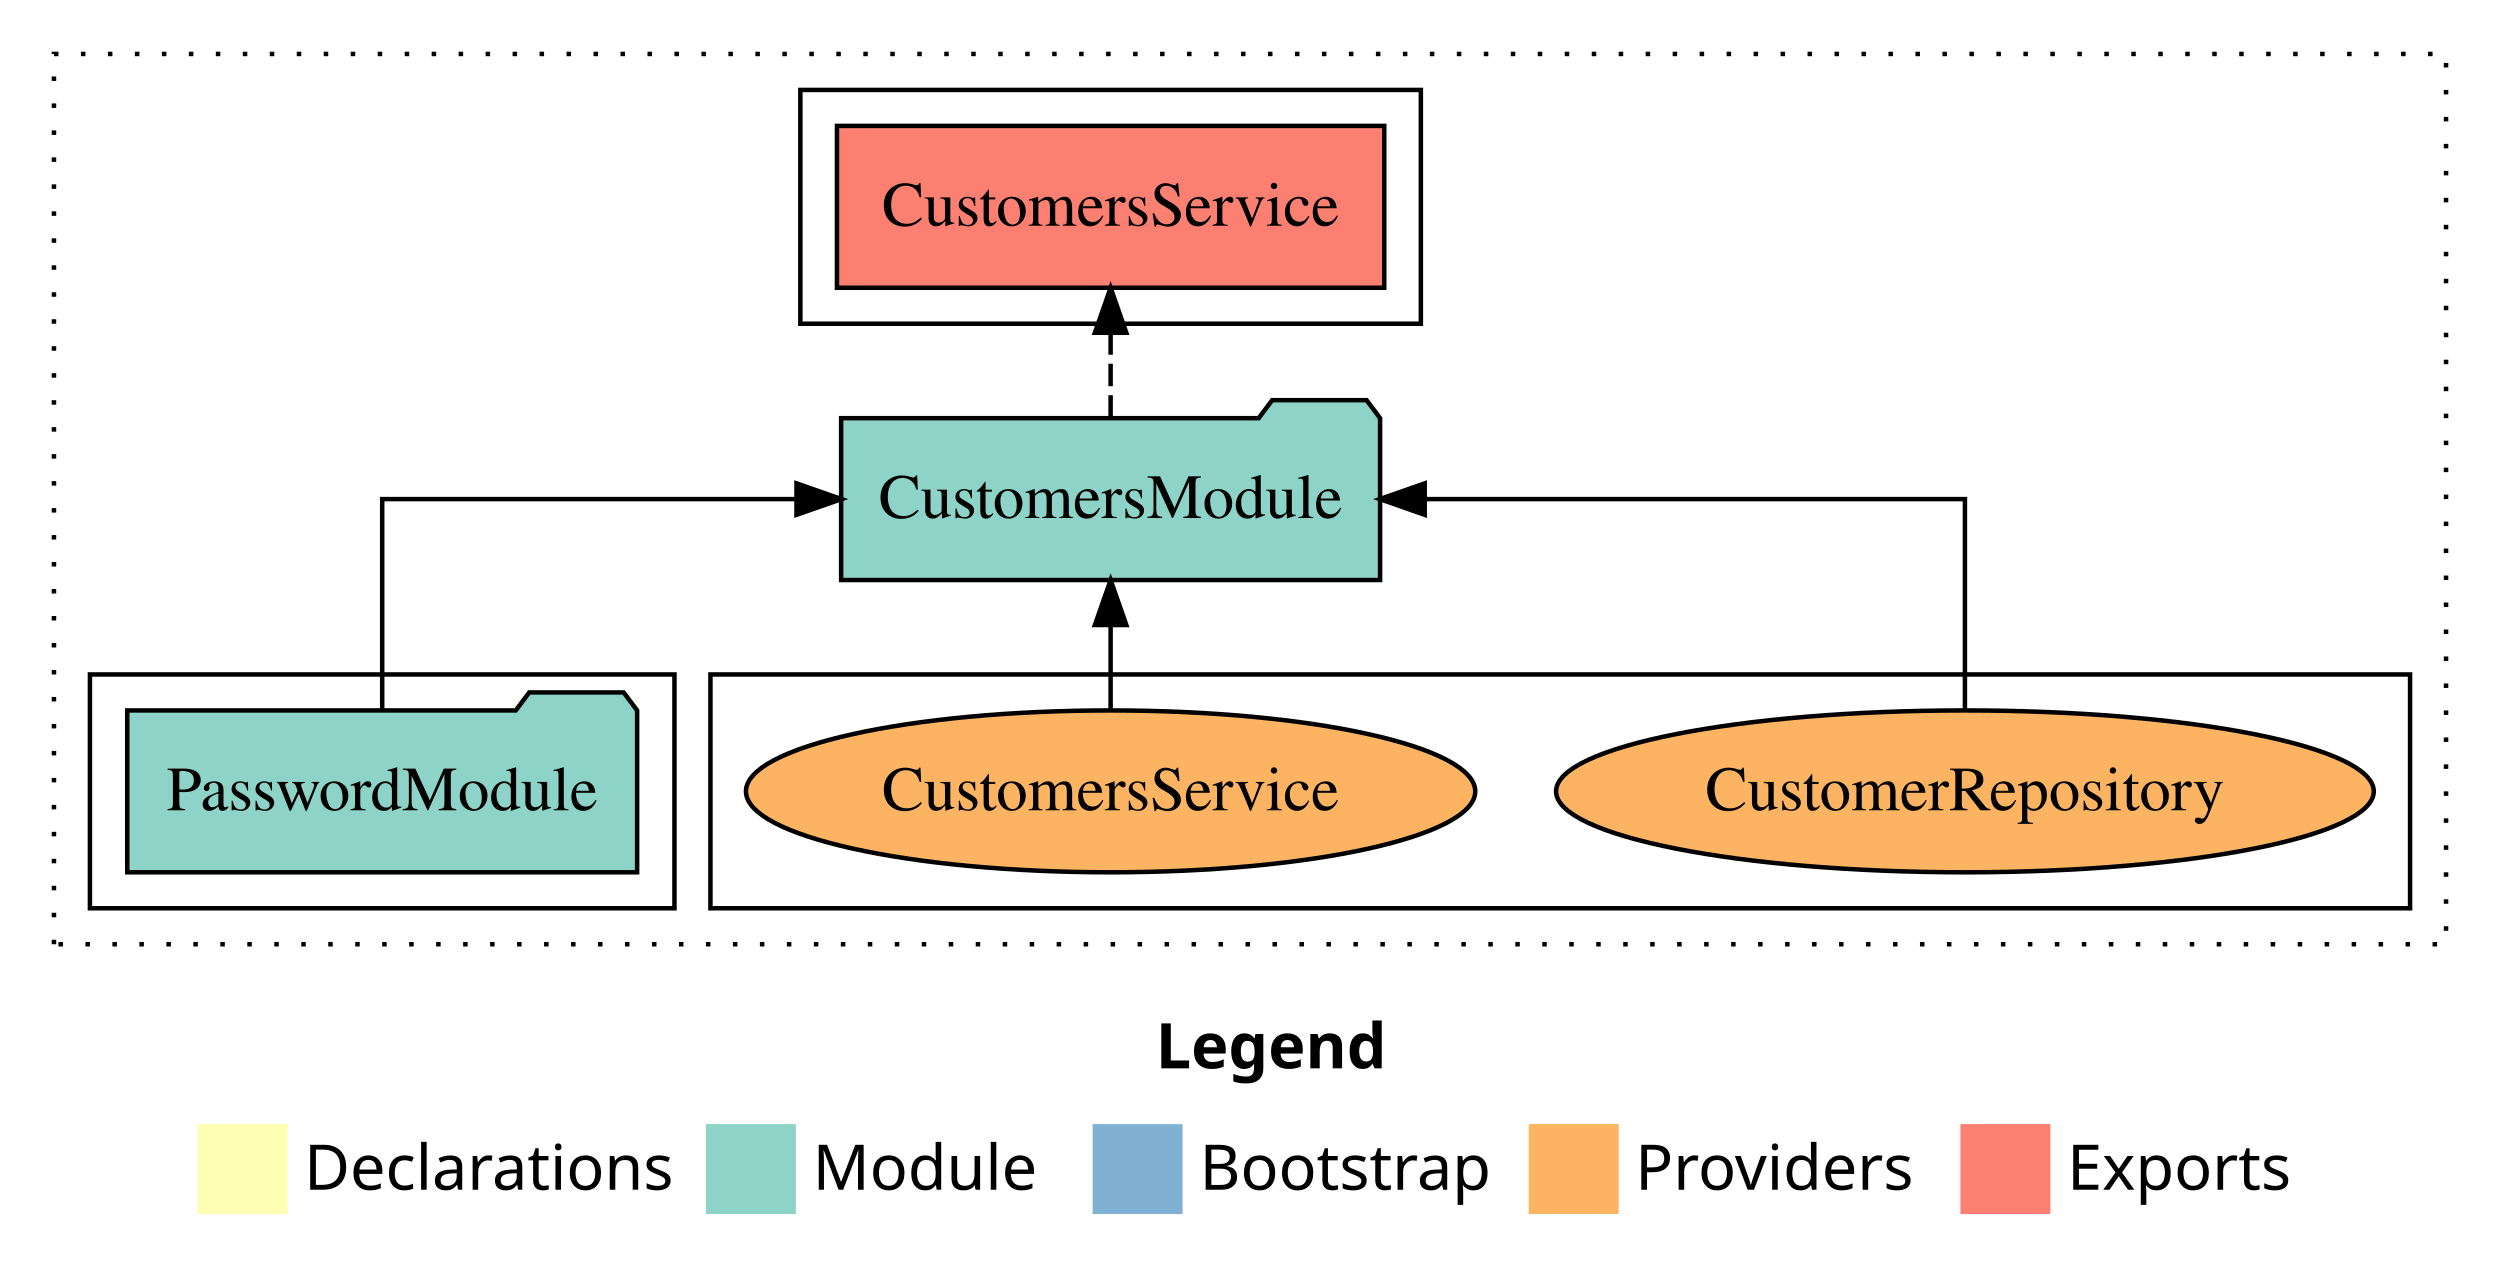
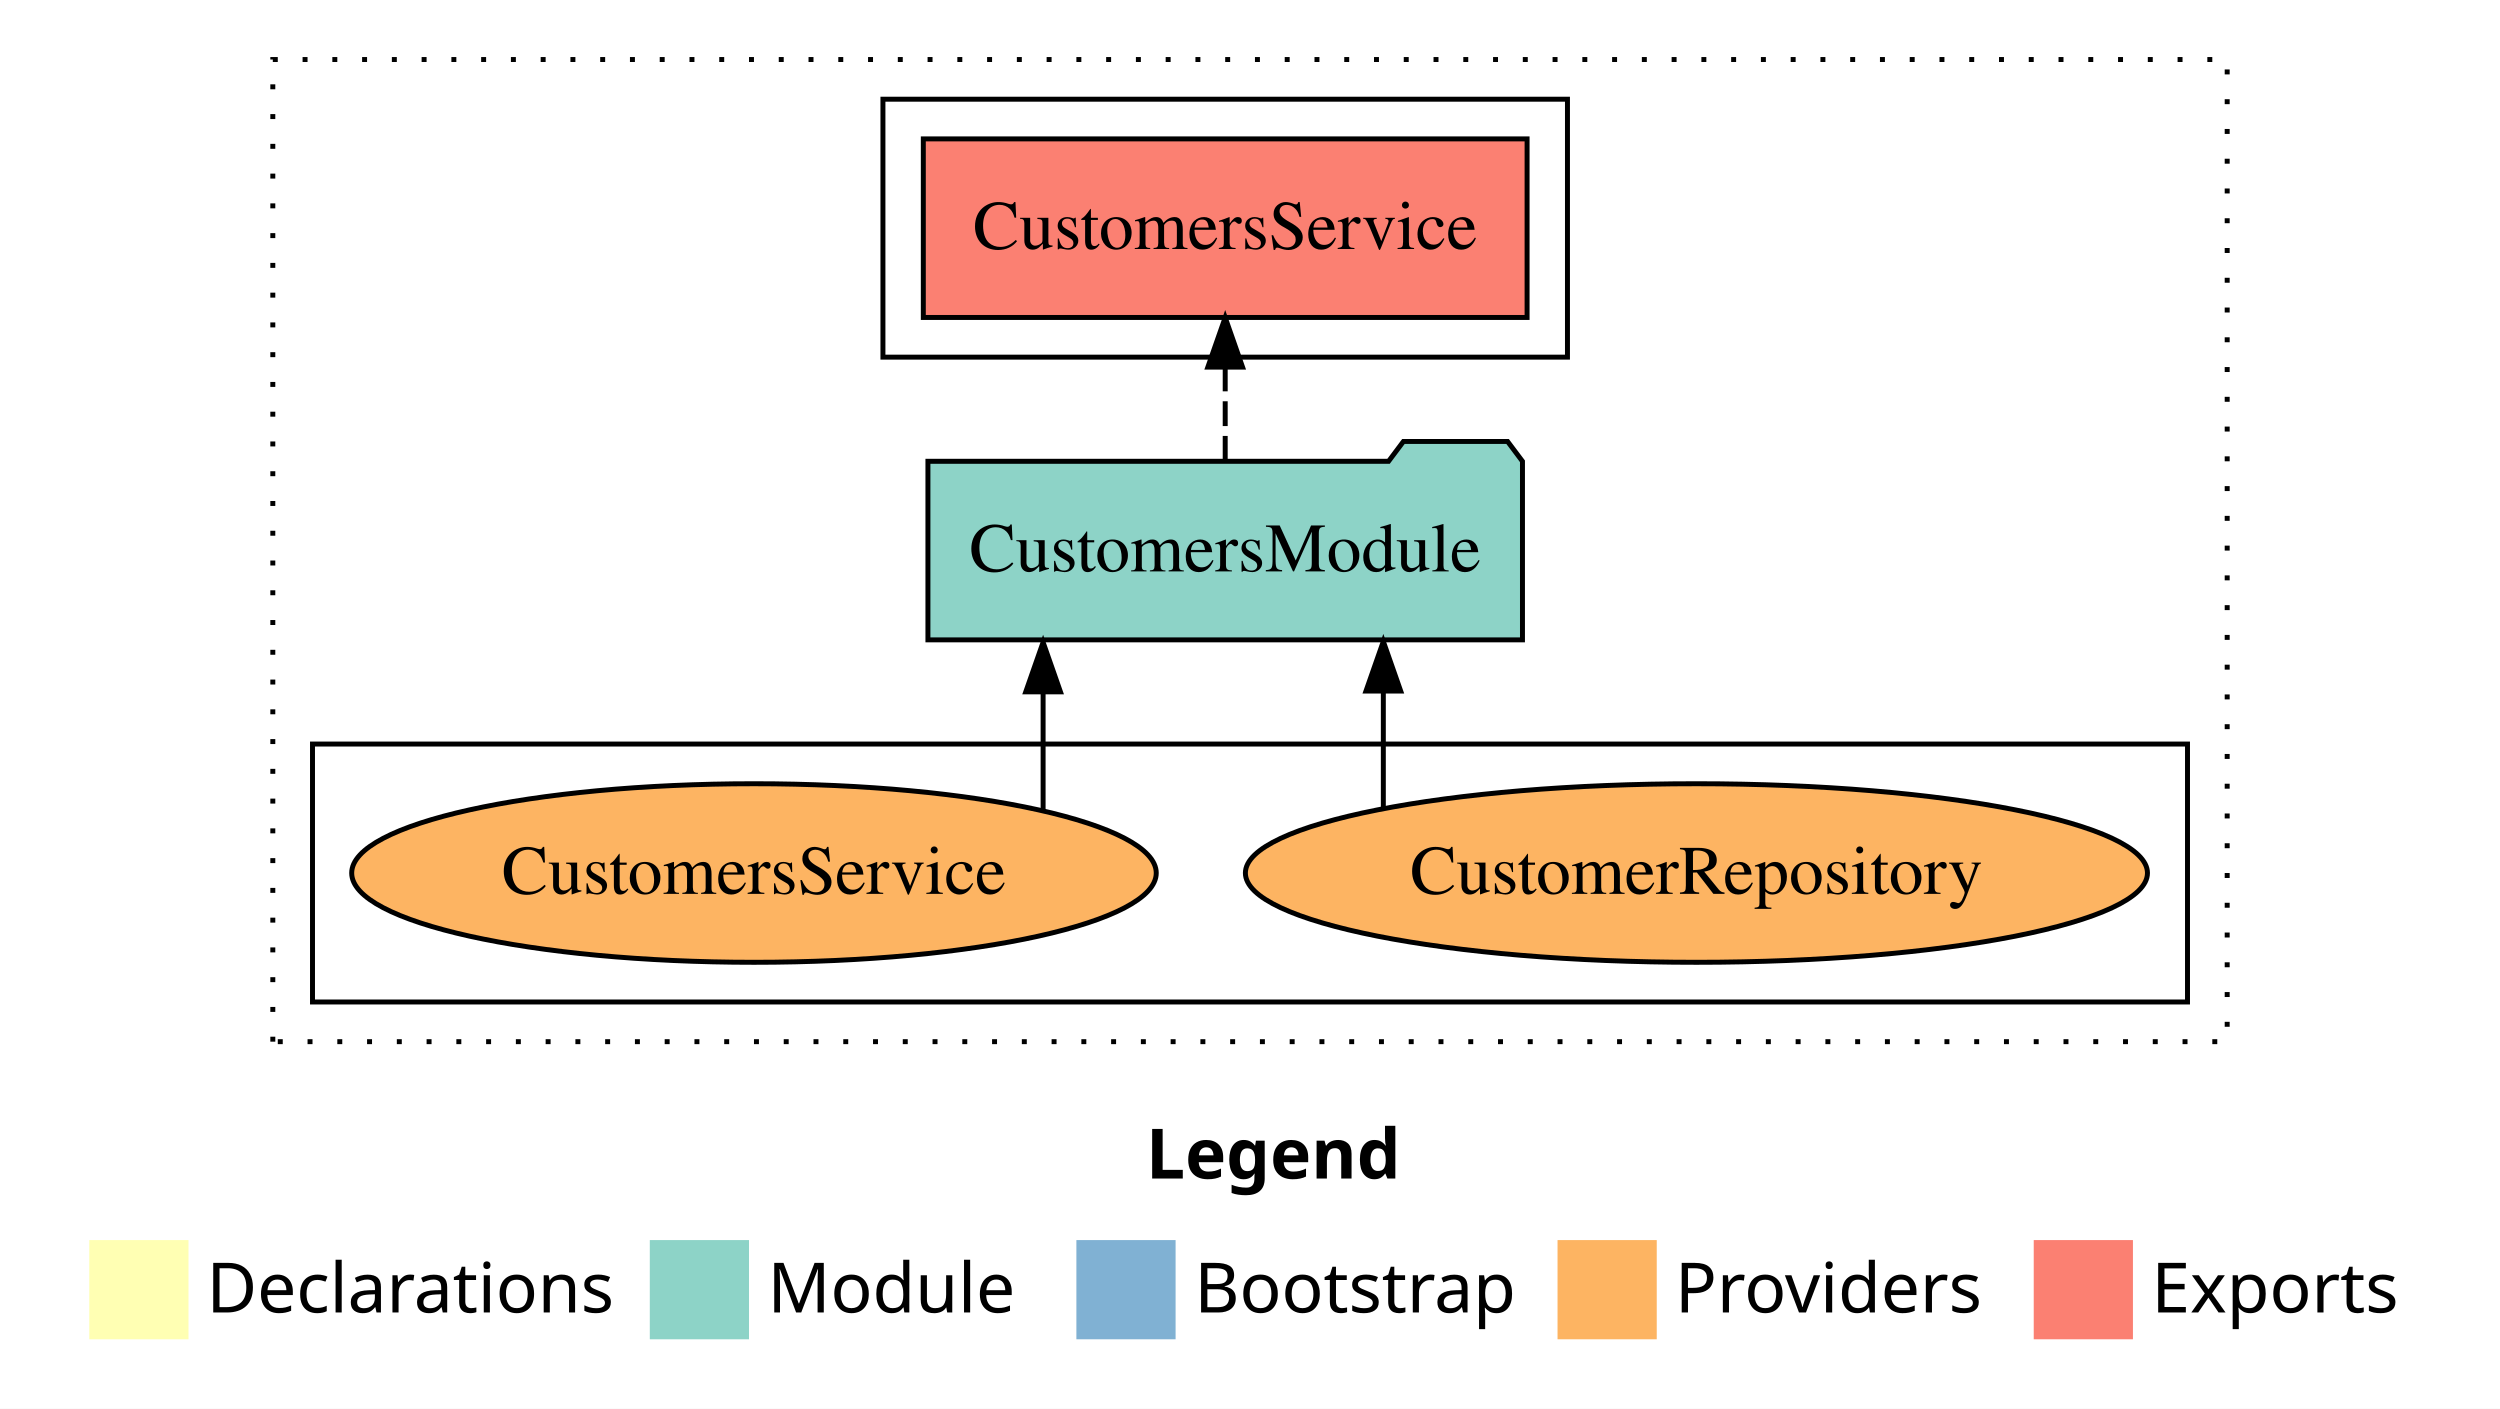
- <svg xmlns="http://www.w3.org/2000/svg" width="556pt" height="284pt" viewBox="0.00 0.00 556.00 284.00">
+ <svg xmlns="http://www.w3.org/2000/svg" width="504pt" height="284pt" viewBox="0.00 0.00 504.00 284.00">
  <g id="graph0" class="graph" transform="scale(1 1) rotate(0) translate(4 280)">
-     <polygon fill="white" stroke="transparent" points="-4,4 -4,-280 552,-280 552,4 -4,4" />
-     <text text-anchor="start" x="253.01" y="-42.4" font-family="Times-12" font-weight="bold" font-size="14.00">Legend</text>
-     <polygon fill="#ffffb3" stroke="transparent" points="40,-10 40,-30 60,-30 60,-10 40,-10" />
-     <text text-anchor="start" x="63.63" y="-15.4" font-family="Times-12" font-size="14.00">  Declarations</text>
-     <polygon fill="#8dd3c7" stroke="transparent" points="153,-10 153,-30 173,-30 173,-10 153,-10" />
-     <text text-anchor="start" x="176.73" y="-15.4" font-family="Times-12" font-size="14.00">  Module</text>
-     <polygon fill="#80b1d3" stroke="transparent" points="239,-10 239,-30 259,-30 259,-10 239,-10" />
-     <text text-anchor="start" x="262.78" y="-15.4" font-family="Times-12" font-size="14.00">  Bootstrap</text>
-     <polygon fill="#fdb462" stroke="transparent" points="336,-10 336,-30 356,-30 356,-10 336,-10" />
-     <text text-anchor="start" x="359.67" y="-15.4" font-family="Times-12" font-size="14.00">  Providers</text>
-     <polygon fill="#fb8072" stroke="transparent" points="432,-10 432,-30 452,-30 452,-10 432,-10" />
-     <text text-anchor="start" x="455.73" y="-15.4" font-family="Times-12" font-size="14.00">  Exports</text>
+     <polygon fill="white" stroke="transparent" points="-4,4 -4,-280 500,-280 500,4 -4,4" />
+     <text text-anchor="start" x="227.01" y="-42.4" font-family="Times-12" font-weight="bold" font-size="14.00">Legend</text>
+     <polygon fill="#ffffb3" stroke="transparent" points="14,-10 14,-30 34,-30 34,-10 14,-10" />
+     <text text-anchor="start" x="37.63" y="-15.4" font-family="Times-12" font-size="14.00">  Declarations</text>
+     <polygon fill="#8dd3c7" stroke="transparent" points="127,-10 127,-30 147,-30 147,-10 127,-10" />
+     <text text-anchor="start" x="150.73" y="-15.4" font-family="Times-12" font-size="14.00">  Module</text>
+     <polygon fill="#80b1d3" stroke="transparent" points="213,-10 213,-30 233,-30 233,-10 213,-10" />
+     <text text-anchor="start" x="236.78" y="-15.4" font-family="Times-12" font-size="14.00">  Bootstrap</text>
+     <polygon fill="#fdb462" stroke="transparent" points="310,-10 310,-30 330,-30 330,-10 310,-10" />
+     <text text-anchor="start" x="333.67" y="-15.4" font-family="Times-12" font-size="14.00">  Providers</text>
+     <polygon fill="#fb8072" stroke="transparent" points="406,-10 406,-30 426,-30 426,-10 406,-10" />
+     <text text-anchor="start" x="429.73" y="-15.4" font-family="Times-12" font-size="14.00">  Exports</text>
    <g id="clust1" class="cluster">
-       <polygon fill="none" stroke="black" stroke-dasharray="1,5" points="8,-70 8,-268 540,-268 540,-70 8,-70" />
+       <polygon fill="none" stroke="black" stroke-dasharray="1,5" points="51,-70 51,-268 445,-268 445,-70 51,-70" />
    </g>
    <g id="clust6" class="cluster">
-       <polygon fill="none" stroke="black" points="154,-78 154,-130 532,-130 532,-78 154,-78" />
+       <polygon fill="none" stroke="black" points="59,-78 59,-130 437,-130 437,-78 59,-78" />
    </g>
    <g id="clust4" class="cluster">
      <polygon fill="none" stroke="black" points="174,-208 174,-260 312,-260 312,-208 174,-208" />
    </g>
-     <g id="clust3" class="cluster">
-       <polygon fill="none" stroke="black" points="16,-78 16,-130 146,-130 146,-78 16,-78" />
-     </g>
    <g id="node1" class="node">
-       <polygon fill="#8dd3c7" stroke="black" points="137.7,-122 134.7,-126 113.7,-126 110.7,-122 24.3,-122 24.3,-86 137.7,-86 137.7,-122" />
-       <text text-anchor="middle" x="81" y="-99.8" font-family="Times,serif" font-size="14.00">PasswordModule</text>
+       <polygon fill="#fb8072" stroke="black" points="303.86,-252 182.14,-252 182.14,-216 303.86,-216 303.86,-252" />
+       <text text-anchor="middle" x="243" y="-229.8" font-family="Times,serif" font-size="14.00">CustomersService </text>
    </g>
    <g id="node2" class="node">
      <polygon fill="#8dd3c7" stroke="black" points="302.93,-187 299.93,-191 278.93,-191 275.93,-187 183.07,-187 183.07,-151 302.93,-151 302.93,-187" />
      <text text-anchor="middle" x="243" y="-164.8" font-family="Times,serif" font-size="14.00">CustomersModule</text>
    </g>
    <g id="edge1" class="edge">
-       <path fill="none" stroke="black" d="M81,-122.11C81,-141.34 81,-169 81,-169 81,-169 173.14,-169 173.14,-169" />
-       <polygon fill="black" stroke="black" points="173.14,-172.5 183.14,-169 173.14,-165.5 173.14,-172.5" />
-     </g>
-     <g id="node3" class="node">
-       <polygon fill="#fb8072" stroke="black" points="303.86,-252 182.14,-252 182.14,-216 303.86,-216 303.86,-252" />
-       <text text-anchor="middle" x="243" y="-229.8" font-family="Times,serif" font-size="14.00">CustomersService </text>
-     </g>
-     <g id="edge2" class="edge">
      <path fill="none" stroke="black" stroke-dasharray="5,2" d="M243,-187.11C243,-187.11 243,-205.99 243,-205.99" />
      <polygon fill="black" stroke="black" points="239.5,-205.99 243,-215.99 246.5,-205.99 239.5,-205.99" />
    </g>
+     <g id="node3" class="node">
+       <ellipse fill="#fdb462" stroke="black" cx="338" cy="-104" rx="90.93" ry="18" />
+       <text text-anchor="middle" x="338" y="-99.8" font-family="Times,serif" font-size="14.00">CustomerRepository</text>
+     </g>
+     <g id="edge2" class="edge">
+       <path fill="none" stroke="black" d="M274.88,-117.15C274.88,-117.15 274.88,-140.69 274.88,-140.69" />
+       <polygon fill="black" stroke="black" points="271.38,-140.69 274.88,-150.69 278.38,-140.69 271.38,-140.69" />
+     </g>
    <g id="node4" class="node">
-       <ellipse fill="#fdb462" stroke="black" cx="433" cy="-104" rx="90.93" ry="18" />
-       <text text-anchor="middle" x="433" y="-99.8" font-family="Times,serif" font-size="14.00">CustomerRepository</text>
+       <ellipse fill="#fdb462" stroke="black" cx="148" cy="-104" rx="81.1" ry="18" />
+       <text text-anchor="middle" x="148" y="-99.8" font-family="Times,serif" font-size="14.00">CustomersService</text>
    </g>
    <g id="edge3" class="edge">
-       <path fill="none" stroke="black" d="M433,-122.11C433,-141.34 433,-169 433,-169 433,-169 312.86,-169 312.86,-169" />
-       <polygon fill="black" stroke="black" points="312.86,-165.5 302.86,-169 312.86,-172.5 312.86,-165.5" />
-     </g>
-     <g id="node5" class="node">
-       <ellipse fill="#fdb462" stroke="black" cx="243" cy="-104" rx="81.1" ry="18" />
-       <text text-anchor="middle" x="243" y="-99.8" font-family="Times,serif" font-size="14.00">CustomersService</text>
-     </g>
-     <g id="edge4" class="edge">
-       <path fill="none" stroke="black" d="M243,-122.11C243,-122.11 243,-140.99 243,-140.99" />
-       <polygon fill="black" stroke="black" points="239.5,-140.99 243,-150.99 246.5,-140.99 239.5,-140.99" />
+       <path fill="none" stroke="black" d="M206.29,-116.84C206.29,-116.84 206.29,-140.52 206.29,-140.52" />
+       <polygon fill="black" stroke="black" points="202.79,-140.52 206.29,-150.52 209.79,-140.52 202.79,-140.52" />
    </g>
  </g>
</svg>
